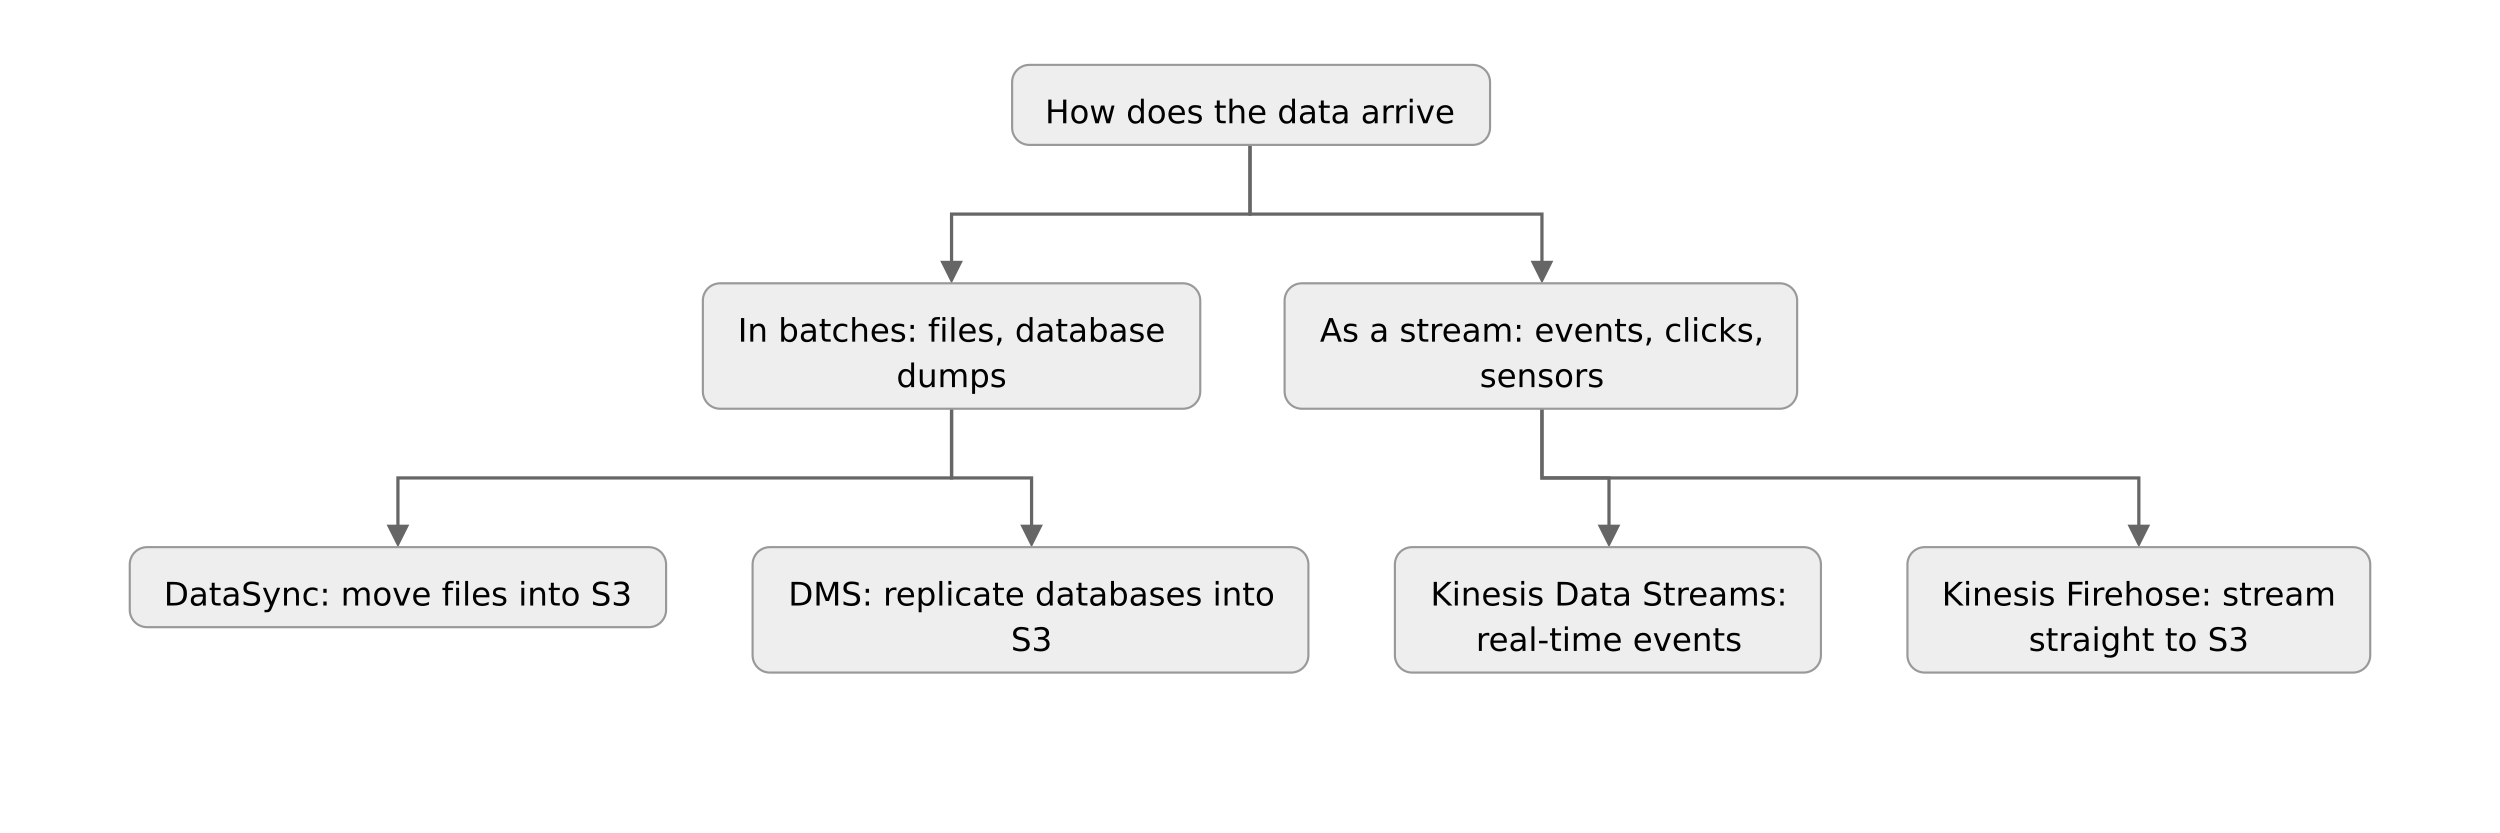
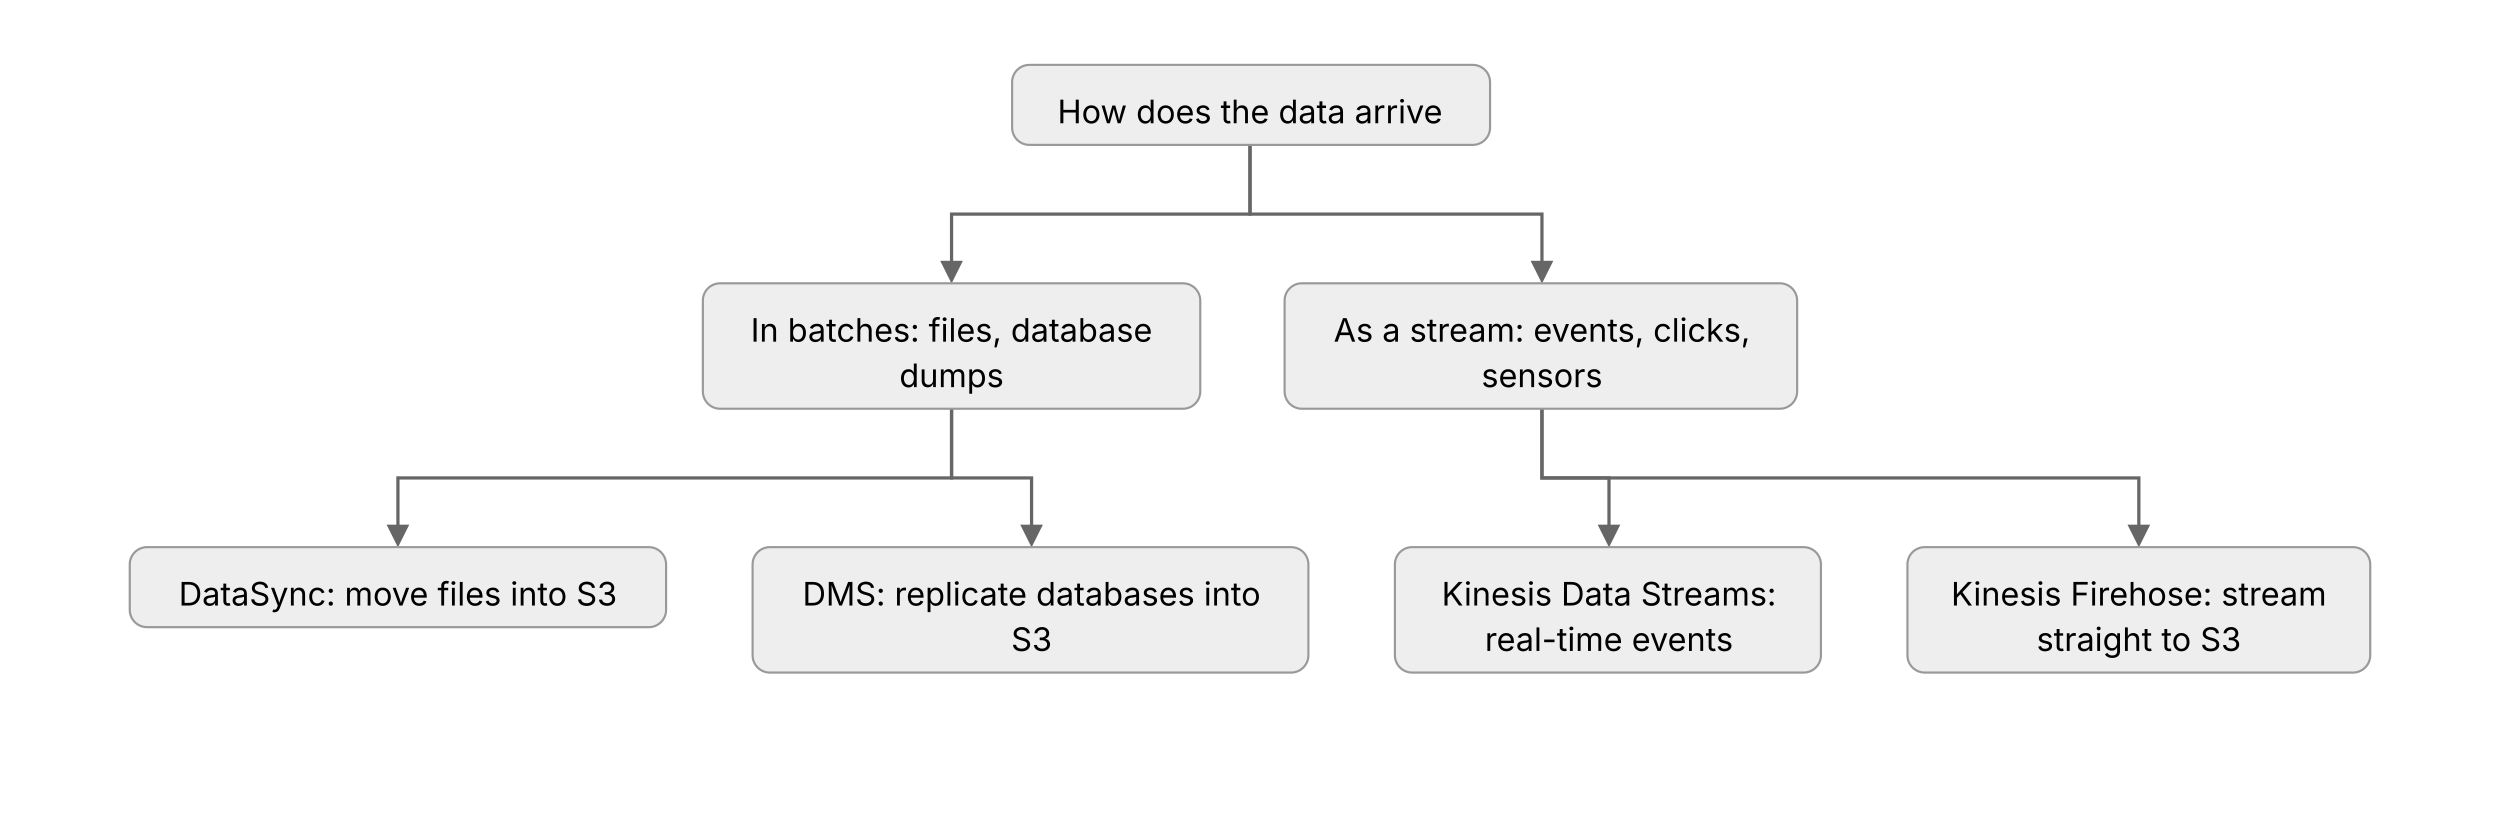
- <svg xmlns="http://www.w3.org/2000/svg" width="100%" viewBox="0 0 1156 385" role="img" style="background:#ffffff;font-family:DejaVu Sans,Verdana,sans-serif">
+ <svg xmlns="http://www.w3.org/2000/svg" width="100%" viewBox="0 0 1156 385" role="img" style="background:#ffffff;font-family:'Anthropic Sans',Inter,'Source Sans 3','IBM Plex Sans',sans-serif">
  <defs>
    <marker id="ah" viewBox="0 0 10 10" refX="8" refY="5" markerWidth="7" markerHeight="7" orient="auto-start-reverse">
      <path d="M0,0 L10,5 L0,10 z" fill="#666" />
    </marker>
  </defs>
  <path d="M578,67 V99 H440 V129" fill="none" stroke="#666" stroke-width="1.5" marker-end="url(#ah)" />
  <path d="M578,67 V99 H713 V129" fill="none" stroke="#666" stroke-width="1.5" marker-end="url(#ah)" />
  <path d="M440,189 V221 H184 V251" fill="none" stroke="#666" stroke-width="1.5" marker-end="url(#ah)" />
  <path d="M440,189 V221 H477 V251" fill="none" stroke="#666" stroke-width="1.5" marker-end="url(#ah)" />
  <path d="M713,189 V221 H744 V251" fill="none" stroke="#666" stroke-width="1.5" marker-end="url(#ah)" />
  <path d="M713,189 V221 H989 V251" fill="none" stroke="#666" stroke-width="1.5" marker-end="url(#ah)" />
  <rect x="468" y="30" width="221" height="37" rx="8" fill="#eeeeee" stroke="#999999" stroke-width="1" />
  <text x="578" y="57" text-anchor="middle" font-size="15" fill="#000">How does the data arrive</text>
  <rect x="325" y="131" width="230" height="58" rx="8" fill="#eeeeee" stroke="#999999" stroke-width="1" />
  <text x="440" y="158" text-anchor="middle" font-size="15" fill="#000">In batches: files, database</text>
  <text x="440" y="179" text-anchor="middle" font-size="15" fill="#000">dumps</text>
  <rect x="594" y="131" width="237" height="58" rx="8" fill="#eeeeee" stroke="#999999" stroke-width="1" />
  <text x="713" y="158" text-anchor="middle" font-size="15" fill="#000">As a stream: events, clicks,</text>
  <text x="713" y="179" text-anchor="middle" font-size="15" fill="#000">sensors</text>
  <rect x="60" y="253" width="248" height="37" rx="8" fill="#eeeeee" stroke="#999999" stroke-width="1" />
  <text x="184" y="280" text-anchor="middle" font-size="15" fill="#000">DataSync: move files into S3</text>
  <rect x="348" y="253" width="257" height="58" rx="8" fill="#eeeeee" stroke="#999999" stroke-width="1" />
  <text x="477" y="280" text-anchor="middle" font-size="15" fill="#000">DMS: replicate databases into</text>
  <text x="477" y="301" text-anchor="middle" font-size="15" fill="#000">S3</text>
  <rect x="645" y="253" width="197" height="58" rx="8" fill="#eeeeee" stroke="#999999" stroke-width="1" />
  <text x="744" y="280" text-anchor="middle" font-size="15" fill="#000">Kinesis Data Streams:</text>
  <text x="744" y="301" text-anchor="middle" font-size="15" fill="#000">real-time events</text>
  <rect x="882" y="253" width="214" height="58" rx="8" fill="#eeeeee" stroke="#999999" stroke-width="1" />
  <text x="989" y="280" text-anchor="middle" font-size="15" fill="#000">Kinesis Firehose: stream</text>
  <text x="989" y="301" text-anchor="middle" font-size="15" fill="#000">straight to S3</text>
</svg>
